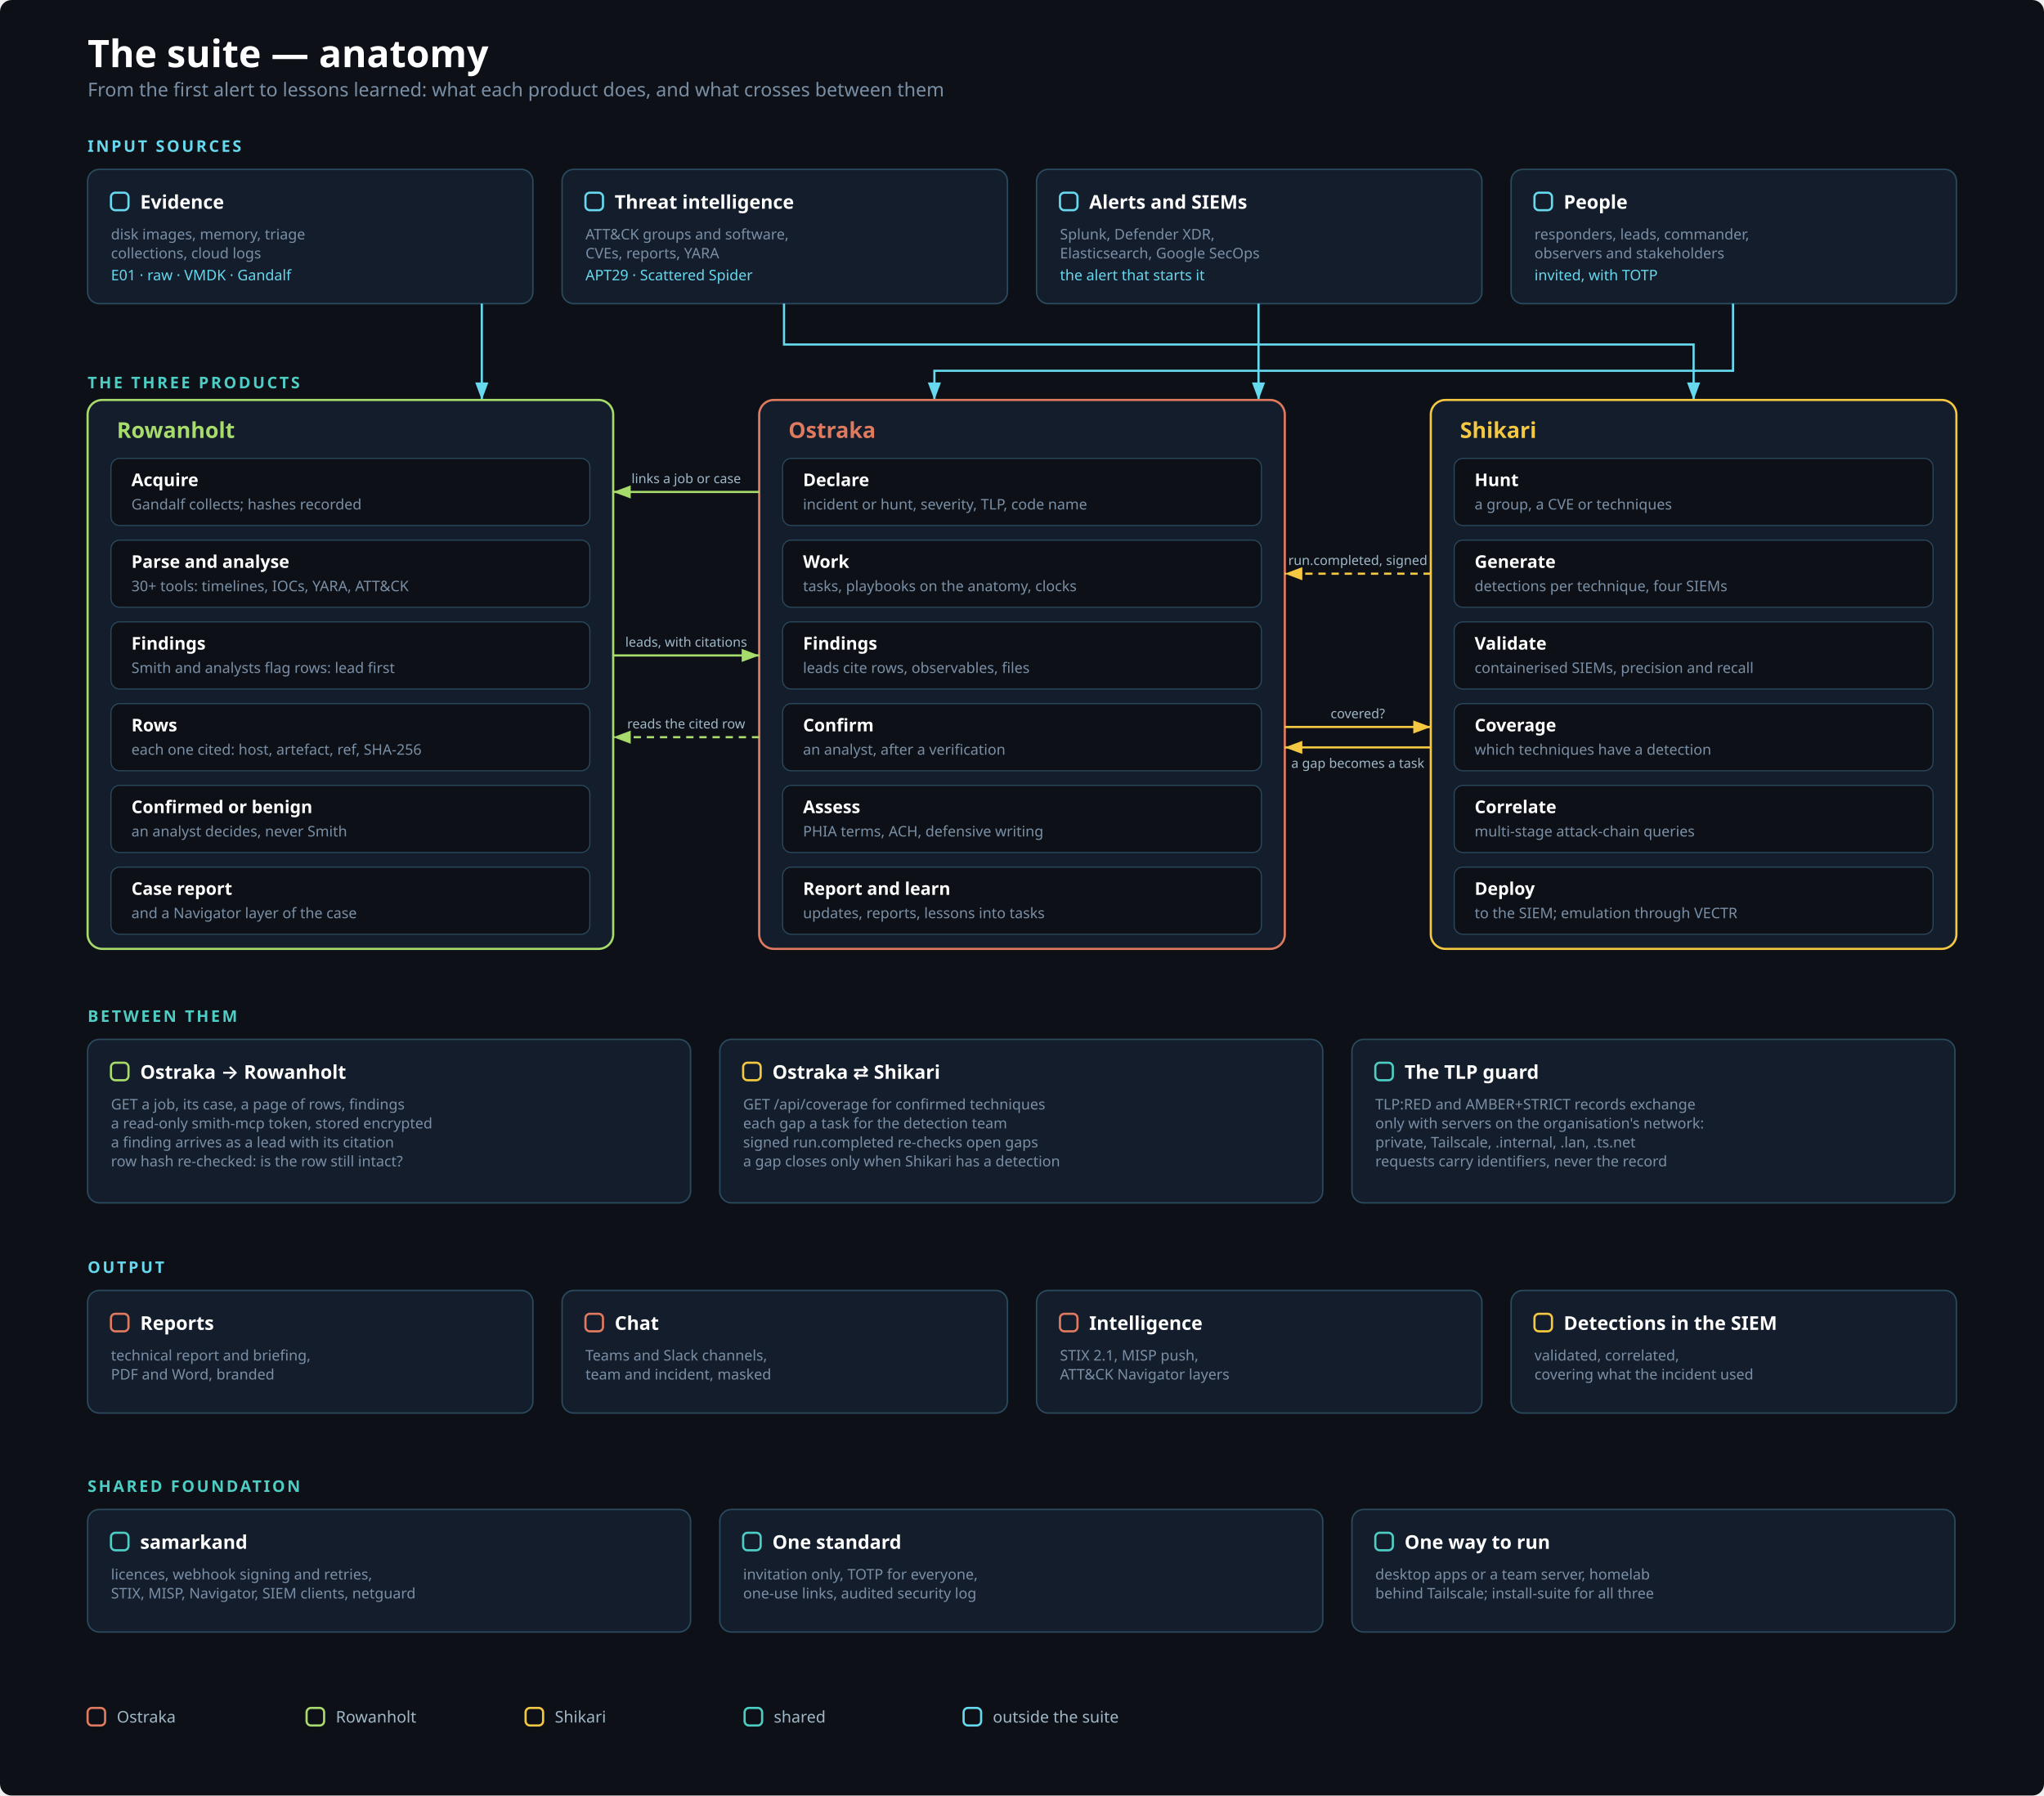
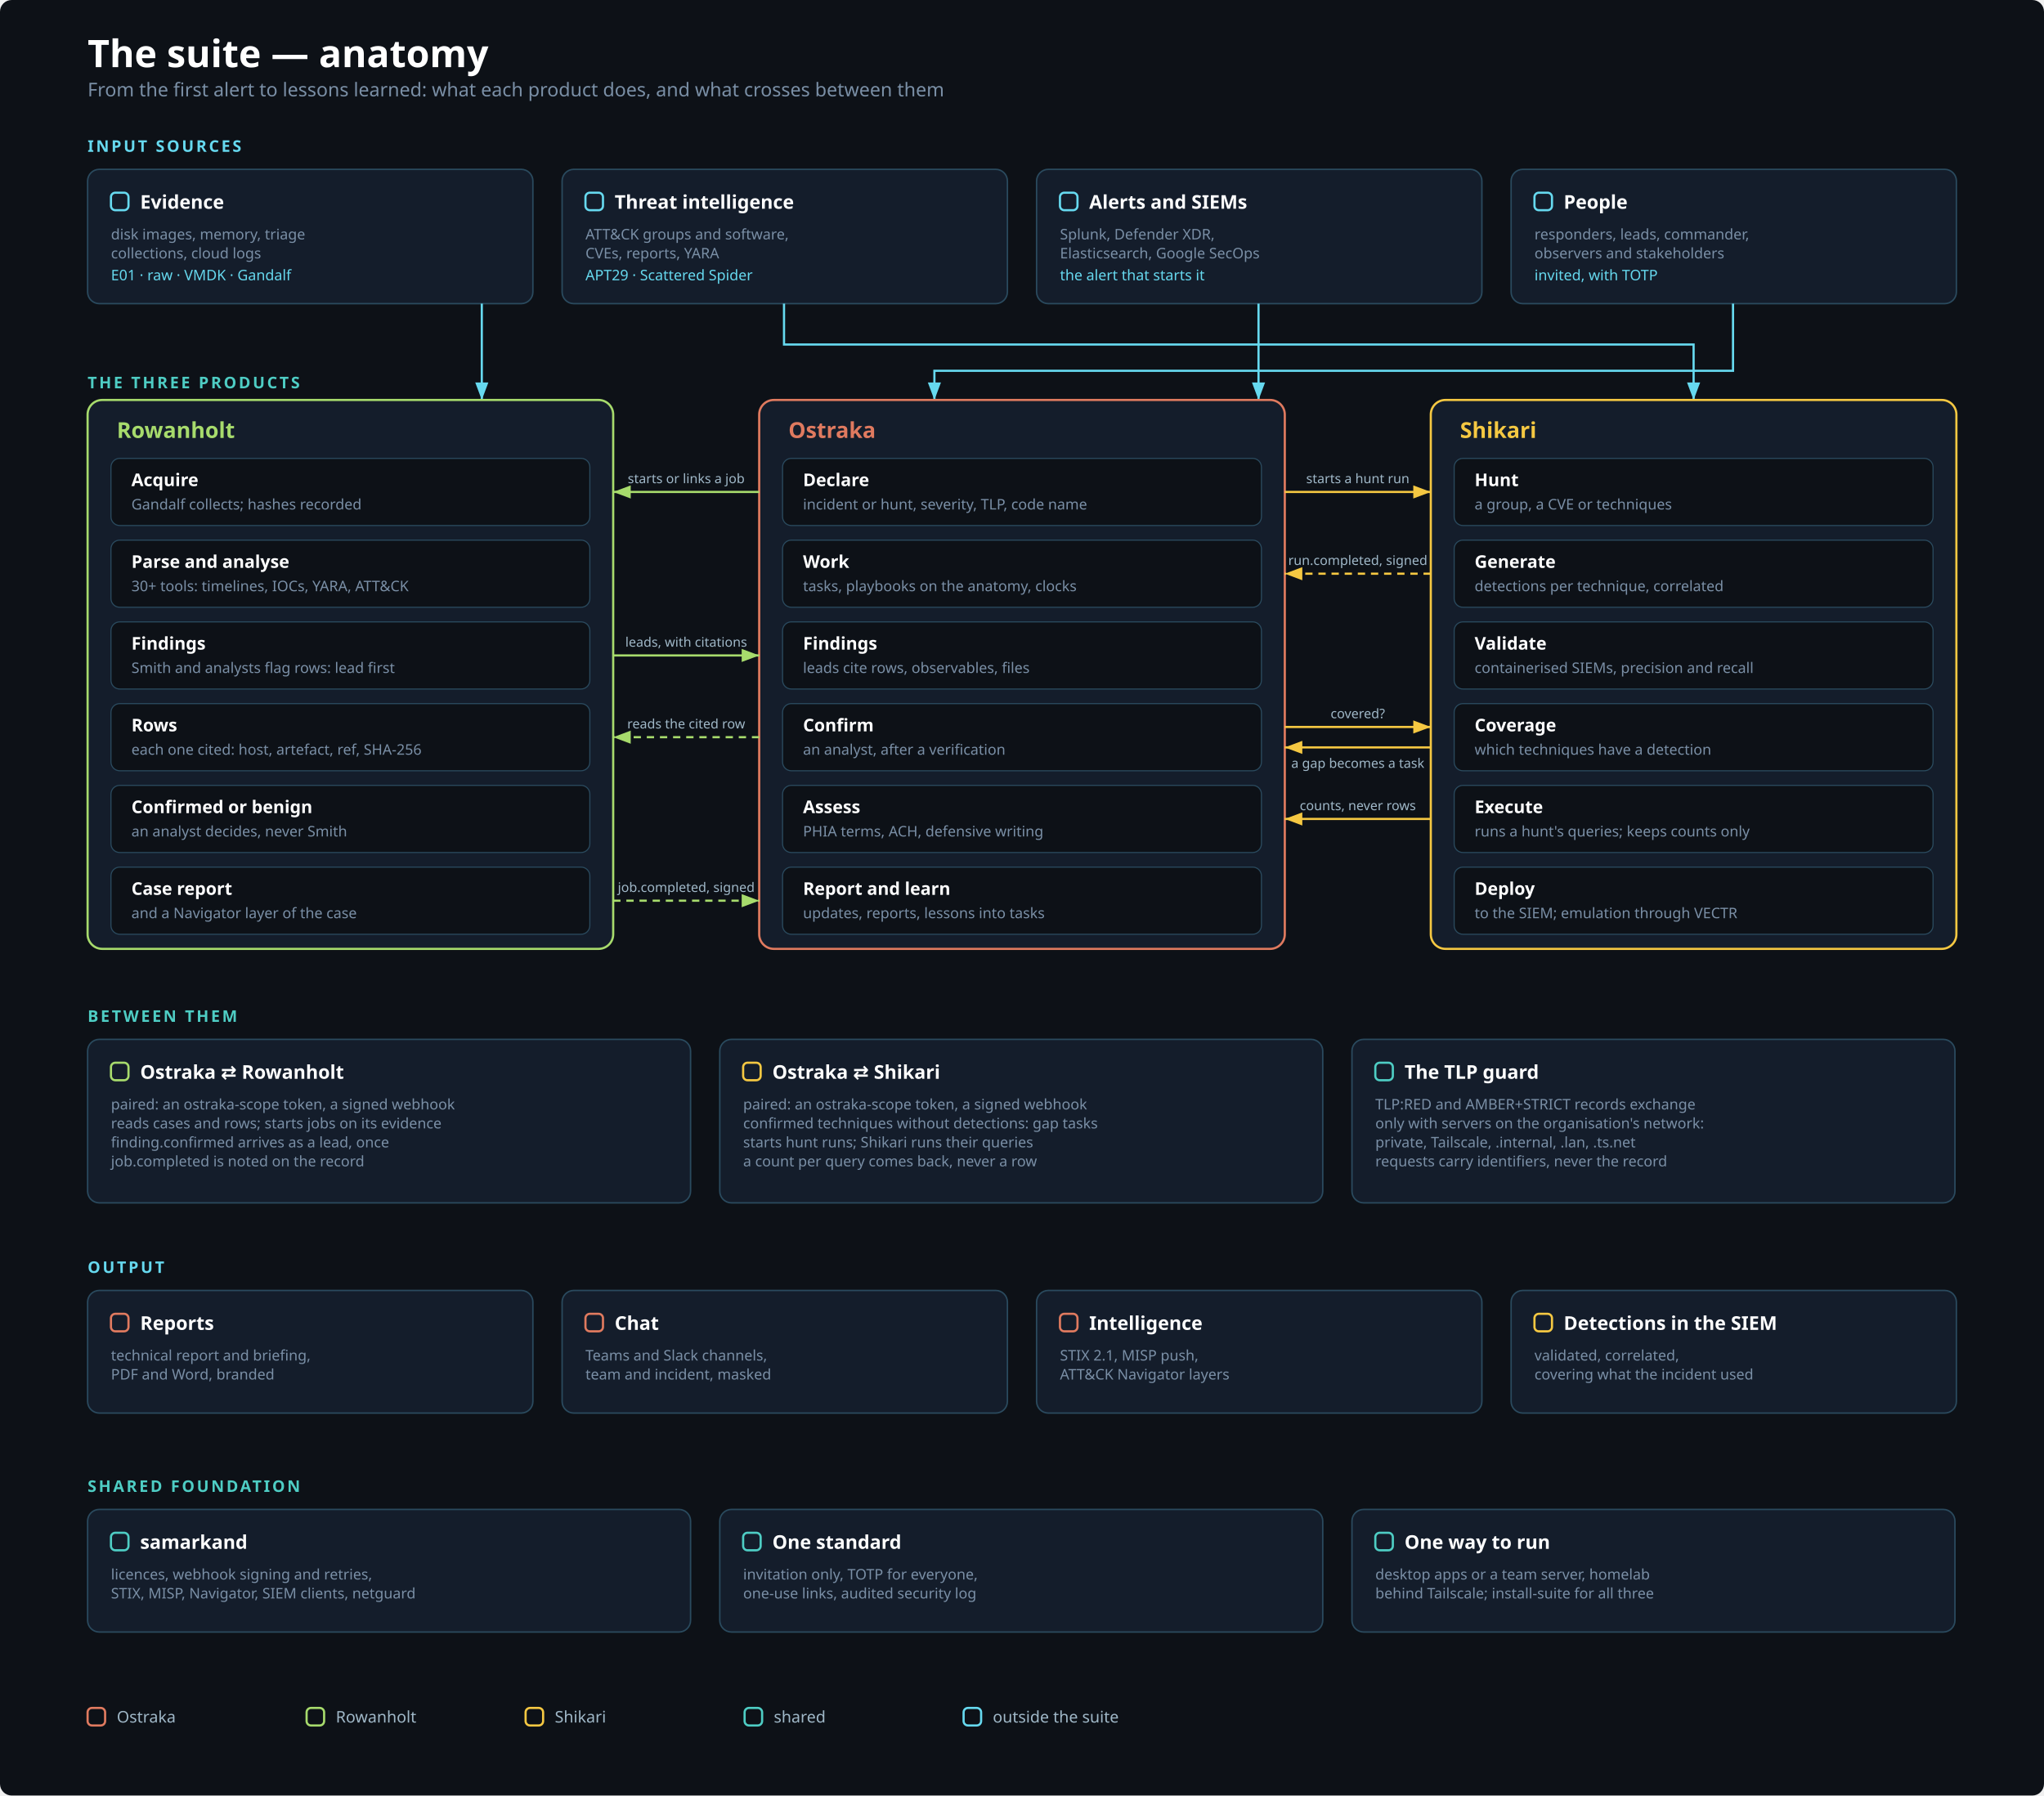
<svg xmlns="http://www.w3.org/2000/svg" viewBox="0 0 1400 1230" font-family="'Segoe UI', 'SF Pro Display', -apple-system, sans-serif">
  <defs>
    <marker id="a66d9ef" markerWidth="8" markerHeight="6" refX="8" refY="3" orient="auto">
      <path d="M0,0 L8,3 L0,6" fill="#66d9ef" />
    </marker>
    <marker id="a66d9efs" markerWidth="8" markerHeight="6" refX="0" refY="3" orient="auto">
      <path d="M8,0 L0,3 L8,6" fill="#66d9ef" />
    </marker>
    <marker id="aa7db6c" markerWidth="8" markerHeight="6" refX="8" refY="3" orient="auto">
      <path d="M0,0 L8,3 L0,6" fill="#a7db6c" />
    </marker>
    <marker id="aa7db6cs" markerWidth="8" markerHeight="6" refX="0" refY="3" orient="auto">
      <path d="M8,0 L0,3 L8,6" fill="#a7db6c" />
    </marker>
    <marker id="af5c842" markerWidth="8" markerHeight="6" refX="8" refY="3" orient="auto">
      <path d="M0,0 L8,3 L0,6" fill="#f5c842" />
    </marker>
    <marker id="af5c842s" markerWidth="8" markerHeight="6" refX="0" refY="3" orient="auto">
      <path d="M8,0 L0,3 L8,6" fill="#f5c842" />
    </marker>
  </defs>
  <rect x="0" y="0" width="1400" height="1230" rx="8" fill="#0d1117" />
  <text x="60" y="46" font-size="26" font-weight="700" fill="#ffffff" text-anchor="start">The suite — anatomy</text>
  <text x="60" y="66" font-size="13" font-weight="400" fill="#7a8fa6" text-anchor="start">From the first alert to lessons learned: what each product does, and what crosses between them</text>
  <text x="60" y="104" font-size="11" font-weight="600" fill="#66d9ef" text-anchor="start" letter-spacing="1.5">INPUT SOURCES</text>
  <rect x="60" y="116" width="305" height="92" rx="8" fill="#141d2b" stroke="#2a4a5e" stroke-width="1" />
  <rect x="76" y="132" width="12" height="12" rx="3" fill="none" stroke="#66d9ef" stroke-width="1.5" />
  <text x="96" y="143" font-size="13" font-weight="600" fill="#ffffff" text-anchor="start">Evidence</text>
  <text x="76" y="164" font-size="10" font-weight="400" fill="#7a8fa6" text-anchor="start">disk images, memory, triage</text>
  <text x="76" y="177" font-size="10" font-weight="400" fill="#7a8fa6" text-anchor="start">collections, cloud logs</text>
  <text x="76" y="192" font-size="10" font-weight="400" fill="#66d9ef" text-anchor="start">E01 · raw · VMDK · Gandalf</text>
  <rect x="385" y="116" width="305" height="92" rx="8" fill="#141d2b" stroke="#2a4a5e" stroke-width="1" />
  <rect x="401" y="132" width="12" height="12" rx="3" fill="none" stroke="#66d9ef" stroke-width="1.5" />
  <text x="421" y="143" font-size="13" font-weight="600" fill="#ffffff" text-anchor="start">Threat intelligence</text>
  <text x="401" y="164" font-size="10" font-weight="400" fill="#7a8fa6" text-anchor="start">ATT&amp;CK groups and software,</text>
  <text x="401" y="177" font-size="10" font-weight="400" fill="#7a8fa6" text-anchor="start">CVEs, reports, YARA</text>
  <text x="401" y="192" font-size="10" font-weight="400" fill="#66d9ef" text-anchor="start">APT29 · Scattered Spider</text>
  <rect x="710" y="116" width="305" height="92" rx="8" fill="#141d2b" stroke="#2a4a5e" stroke-width="1" />
  <rect x="726" y="132" width="12" height="12" rx="3" fill="none" stroke="#66d9ef" stroke-width="1.5" />
  <text x="746" y="143" font-size="13" font-weight="600" fill="#ffffff" text-anchor="start">Alerts and SIEMs</text>
  <text x="726" y="164" font-size="10" font-weight="400" fill="#7a8fa6" text-anchor="start">Splunk, Defender XDR,</text>
  <text x="726" y="177" font-size="10" font-weight="400" fill="#7a8fa6" text-anchor="start">Elasticsearch, Google SecOps</text>
  <text x="726" y="192" font-size="10" font-weight="400" fill="#66d9ef" text-anchor="start">the alert that starts it</text>
  <rect x="1035" y="116" width="305" height="92" rx="8" fill="#141d2b" stroke="#2a4a5e" stroke-width="1" />
  <rect x="1051" y="132" width="12" height="12" rx="3" fill="none" stroke="#66d9ef" stroke-width="1.5" />
  <text x="1071" y="143" font-size="13" font-weight="600" fill="#ffffff" text-anchor="start">People</text>
  <text x="1051" y="164" font-size="10" font-weight="400" fill="#7a8fa6" text-anchor="start">responders, leads, commander,</text>
  <text x="1051" y="177" font-size="10" font-weight="400" fill="#7a8fa6" text-anchor="start">observers and stakeholders</text>
  <text x="1051" y="192" font-size="10" font-weight="400" fill="#66d9ef" text-anchor="start">invited, with TOTP</text>
  <path d="M330,208 L330,274" fill="none" stroke="#66d9ef" stroke-width="1.5" marker-end="url(#a66d9ef)" />
  <path d="M537,208 L537,236 L1160,236 L1160,274" fill="none" stroke="#66d9ef" stroke-width="1.5" marker-end="url(#a66d9ef)" />
  <path d="M862,208 L862,274" fill="none" stroke="#66d9ef" stroke-width="1.5" marker-end="url(#a66d9ef)" />
  <path d="M1187,208 L1187,254 L640,254 L640,274" fill="none" stroke="#66d9ef" stroke-width="1.5" marker-end="url(#a66d9ef)" />
  <text x="60" y="266" font-size="11" font-weight="600" fill="#4ecdc4" text-anchor="start" letter-spacing="1.5">THE THREE PRODUCTS</text>
  <rect x="60" y="274" width="360" height="376" rx="10" fill="#141d2b" stroke="#a7db6c" stroke-width="1.5" />
  <text x="80" y="300" font-size="15" font-weight="700" fill="#a7db6c" text-anchor="start">Rowanholt</text>
  <rect x="76" y="314" width="328" height="46" rx="6" fill="#0d1117" stroke="#2a4a5e" stroke-width="0.75" />
  <text x="90" y="333" font-size="12" font-weight="600" fill="#ffffff" text-anchor="start">Acquire</text>
  <text x="90" y="349" font-size="10" font-weight="400" fill="#7a8fa6" text-anchor="start">Gandalf collects; hashes recorded</text>
  <rect x="76" y="370" width="328" height="46" rx="6" fill="#0d1117" stroke="#2a4a5e" stroke-width="0.75" />
  <text x="90" y="389" font-size="12" font-weight="600" fill="#ffffff" text-anchor="start">Parse and analyse</text>
  <text x="90" y="405" font-size="10" font-weight="400" fill="#7a8fa6" text-anchor="start">30+ tools: timelines, IOCs, YARA, ATT&amp;CK</text>
  <rect x="76" y="426" width="328" height="46" rx="6" fill="#0d1117" stroke="#2a4a5e" stroke-width="0.75" />
  <text x="90" y="445" font-size="12" font-weight="600" fill="#ffffff" text-anchor="start">Findings</text>
  <text x="90" y="461" font-size="10" font-weight="400" fill="#7a8fa6" text-anchor="start">Smith and analysts flag rows: lead first</text>
  <rect x="76" y="482" width="328" height="46" rx="6" fill="#0d1117" stroke="#2a4a5e" stroke-width="0.75" />
  <text x="90" y="501" font-size="12" font-weight="600" fill="#ffffff" text-anchor="start">Rows</text>
  <text x="90" y="517" font-size="10" font-weight="400" fill="#7a8fa6" text-anchor="start">each one cited: host, artefact, ref, SHA-256</text>
  <rect x="76" y="538" width="328" height="46" rx="6" fill="#0d1117" stroke="#2a4a5e" stroke-width="0.75" />
  <text x="90" y="557" font-size="12" font-weight="600" fill="#ffffff" text-anchor="start">Confirmed or benign</text>
  <text x="90" y="573" font-size="10" font-weight="400" fill="#7a8fa6" text-anchor="start">an analyst decides, never Smith</text>
  <rect x="76" y="594" width="328" height="46" rx="6" fill="#0d1117" stroke="#2a4a5e" stroke-width="0.75" />
  <text x="90" y="613" font-size="12" font-weight="600" fill="#ffffff" text-anchor="start">Case report</text>
  <text x="90" y="629" font-size="10" font-weight="400" fill="#7a8fa6" text-anchor="start">and a Navigator layer of the case</text>
  <rect x="520" y="274" width="360" height="376" rx="10" fill="#141d2b" stroke="#e07a5f" stroke-width="1.5" />
  <text x="540" y="300" font-size="15" font-weight="700" fill="#e07a5f" text-anchor="start">Ostraka</text>
  <rect x="536" y="314" width="328" height="46" rx="6" fill="#0d1117" stroke="#2a4a5e" stroke-width="0.75" />
  <text x="550" y="333" font-size="12" font-weight="600" fill="#ffffff" text-anchor="start">Declare</text>
  <text x="550" y="349" font-size="10" font-weight="400" fill="#7a8fa6" text-anchor="start">incident or hunt, severity, TLP, code name</text>
  <rect x="536" y="370" width="328" height="46" rx="6" fill="#0d1117" stroke="#2a4a5e" stroke-width="0.75" />
  <text x="550" y="389" font-size="12" font-weight="600" fill="#ffffff" text-anchor="start">Work</text>
  <text x="550" y="405" font-size="10" font-weight="400" fill="#7a8fa6" text-anchor="start">tasks, playbooks on the anatomy, clocks</text>
  <rect x="536" y="426" width="328" height="46" rx="6" fill="#0d1117" stroke="#2a4a5e" stroke-width="0.75" />
  <text x="550" y="445" font-size="12" font-weight="600" fill="#ffffff" text-anchor="start">Findings</text>
  <text x="550" y="461" font-size="10" font-weight="400" fill="#7a8fa6" text-anchor="start">leads cite rows, observables, files</text>
  <rect x="536" y="482" width="328" height="46" rx="6" fill="#0d1117" stroke="#2a4a5e" stroke-width="0.75" />
  <text x="550" y="501" font-size="12" font-weight="600" fill="#ffffff" text-anchor="start">Confirm</text>
  <text x="550" y="517" font-size="10" font-weight="400" fill="#7a8fa6" text-anchor="start">an analyst, after a verification</text>
  <rect x="536" y="538" width="328" height="46" rx="6" fill="#0d1117" stroke="#2a4a5e" stroke-width="0.75" />
  <text x="550" y="557" font-size="12" font-weight="600" fill="#ffffff" text-anchor="start">Assess</text>
  <text x="550" y="573" font-size="10" font-weight="400" fill="#7a8fa6" text-anchor="start">PHIA terms, ACH, defensive writing</text>
  <rect x="536" y="594" width="328" height="46" rx="6" fill="#0d1117" stroke="#2a4a5e" stroke-width="0.75" />
  <text x="550" y="613" font-size="12" font-weight="600" fill="#ffffff" text-anchor="start">Report and learn</text>
  <text x="550" y="629" font-size="10" font-weight="400" fill="#7a8fa6" text-anchor="start">updates, reports, lessons into tasks</text>
  <rect x="980" y="274" width="360" height="376" rx="10" fill="#141d2b" stroke="#f5c842" stroke-width="1.5" />
  <text x="1000" y="300" font-size="15" font-weight="700" fill="#f5c842" text-anchor="start">Shikari</text>
  <rect x="996" y="314" width="328" height="46" rx="6" fill="#0d1117" stroke="#2a4a5e" stroke-width="0.75" />
  <text x="1010" y="333" font-size="12" font-weight="600" fill="#ffffff" text-anchor="start">Hunt</text>
  <text x="1010" y="349" font-size="10" font-weight="400" fill="#7a8fa6" text-anchor="start">a group, a CVE or techniques</text>
  <rect x="996" y="370" width="328" height="46" rx="6" fill="#0d1117" stroke="#2a4a5e" stroke-width="0.75" />
  <text x="1010" y="389" font-size="12" font-weight="600" fill="#ffffff" text-anchor="start">Generate</text>
-   <text x="1010" y="405" font-size="10" font-weight="400" fill="#7a8fa6" text-anchor="start">detections per technique, four SIEMs</text>
+   <text x="1010" y="405" font-size="10" font-weight="400" fill="#7a8fa6" text-anchor="start">detections per technique, correlated</text>
  <rect x="996" y="426" width="328" height="46" rx="6" fill="#0d1117" stroke="#2a4a5e" stroke-width="0.75" />
  <text x="1010" y="445" font-size="12" font-weight="600" fill="#ffffff" text-anchor="start">Validate</text>
  <text x="1010" y="461" font-size="10" font-weight="400" fill="#7a8fa6" text-anchor="start">containerised SIEMs, precision and recall</text>
  <rect x="996" y="482" width="328" height="46" rx="6" fill="#0d1117" stroke="#2a4a5e" stroke-width="0.75" />
  <text x="1010" y="501" font-size="12" font-weight="600" fill="#ffffff" text-anchor="start">Coverage</text>
  <text x="1010" y="517" font-size="10" font-weight="400" fill="#7a8fa6" text-anchor="start">which techniques have a detection</text>
  <rect x="996" y="538" width="328" height="46" rx="6" fill="#0d1117" stroke="#2a4a5e" stroke-width="0.75" />
-   <text x="1010" y="557" font-size="12" font-weight="600" fill="#ffffff" text-anchor="start">Correlate</text>
-   <text x="1010" y="573" font-size="10" font-weight="400" fill="#7a8fa6" text-anchor="start">multi-stage attack-chain queries</text>
+   <text x="1010" y="557" font-size="12" font-weight="600" fill="#ffffff" text-anchor="start">Execute</text>
+   <text x="1010" y="573" font-size="10" font-weight="400" fill="#7a8fa6" text-anchor="start">runs a hunt's queries; keeps counts only</text>
  <rect x="996" y="594" width="328" height="46" rx="6" fill="#0d1117" stroke="#2a4a5e" stroke-width="0.75" />
  <text x="1010" y="613" font-size="12" font-weight="600" fill="#ffffff" text-anchor="start">Deploy</text>
  <text x="1010" y="629" font-size="10" font-weight="400" fill="#7a8fa6" text-anchor="start">to the SIEM; emulation through VECTR</text>
  <path d="M520,337 L420,337" fill="none" stroke="#a7db6c" stroke-width="1.5" marker-end="url(#aa7db6c)" />
-   <text x="470.0" y="331" font-size="9" font-weight="500" fill="#a0b8c8" text-anchor="middle">links a job or case</text>
+   <text x="470.0" y="331" font-size="9" font-weight="500" fill="#a0b8c8" text-anchor="middle">starts or links a job</text>
  <path d="M420,449 L520,449" fill="none" stroke="#a7db6c" stroke-width="1.5" marker-end="url(#aa7db6c)" />
  <text x="470.0" y="443" font-size="9" font-weight="500" fill="#a0b8c8" text-anchor="middle">leads, with citations</text>
  <path d="M520,505 L420,505" fill="none" stroke="#a7db6c" stroke-width="1.5" stroke-dasharray="5 4" marker-end="url(#aa7db6c)" />
  <text x="470.0" y="499" font-size="9" font-weight="500" fill="#a0b8c8" text-anchor="middle">reads the cited row</text>
+   <path d="M420,617 L520,617" fill="none" stroke="#a7db6c" stroke-width="1.5" stroke-dasharray="5 4" marker-end="url(#aa7db6c)" />
+   <text x="470.0" y="611" font-size="9" font-weight="500" fill="#a0b8c8" text-anchor="middle">job.completed, signed</text>
+   <path d="M880,337 L980,337" fill="none" stroke="#f5c842" stroke-width="1.5" marker-end="url(#af5c842)" />
+   <text x="930.0" y="331" font-size="9" font-weight="500" fill="#a0b8c8" text-anchor="middle">starts a hunt run</text>
  <path d="M980,393 L880,393" fill="none" stroke="#f5c842" stroke-width="1.5" stroke-dasharray="5 4" marker-end="url(#af5c842)" />
  <text x="930.0" y="387" font-size="9" font-weight="500" fill="#a0b8c8" text-anchor="middle">run.completed, signed</text>
  <path d="M880,498 L980,498" fill="none" stroke="#f5c842" stroke-width="1.5" marker-end="url(#af5c842)" />
  <text x="930.0" y="492" font-size="9" font-weight="500" fill="#a0b8c8" text-anchor="middle">covered?</text>
  <path d="M980,512 L880,512" fill="none" stroke="#f5c842" stroke-width="1.5" marker-end="url(#af5c842)" />
  <text x="930.0" y="526" font-size="9" font-weight="500" fill="#a0b8c8" text-anchor="middle">a gap becomes a task</text>
+   <path d="M980,561 L880,561" fill="none" stroke="#f5c842" stroke-width="1.5" marker-end="url(#af5c842)" />
+   <text x="930.0" y="555" font-size="9" font-weight="500" fill="#a0b8c8" text-anchor="middle">counts, never rows</text>
  <text x="60" y="700" font-size="11" font-weight="600" fill="#4ecdc4" text-anchor="start" letter-spacing="1.5">BETWEEN THEM</text>
  <rect x="60" y="712" width="413" height="112" rx="8" fill="#141d2b" stroke="#2a4a5e" stroke-width="1" />
  <rect x="76" y="728" width="12" height="12" rx="3" fill="none" stroke="#a7db6c" stroke-width="1.5" />
-   <text x="96" y="739" font-size="13" font-weight="600" fill="#ffffff" text-anchor="start">Ostraka → Rowanholt</text>
-   <text x="76" y="760" font-size="10" font-weight="400" fill="#7a8fa6" text-anchor="start">GET a job, its case, a page of rows, findings</text>
-   <text x="76" y="773" font-size="10" font-weight="400" fill="#7a8fa6" text-anchor="start">a read-only smith-mcp token, stored encrypted</text>
-   <text x="76" y="786" font-size="10" font-weight="400" fill="#7a8fa6" text-anchor="start">a finding arrives as a lead with its citation</text>
-   <text x="76" y="799" font-size="10" font-weight="400" fill="#7a8fa6" text-anchor="start">row hash re-checked: is the row still intact?</text>
+   <text x="96" y="739" font-size="13" font-weight="600" fill="#ffffff" text-anchor="start">Ostraka ⇄ Rowanholt</text>
+   <text x="76" y="760" font-size="10" font-weight="400" fill="#7a8fa6" text-anchor="start">paired: an ostraka-scope token, a signed webhook</text>
+   <text x="76" y="773" font-size="10" font-weight="400" fill="#7a8fa6" text-anchor="start">reads cases and rows; starts jobs on its evidence</text>
+   <text x="76" y="786" font-size="10" font-weight="400" fill="#7a8fa6" text-anchor="start">finding.confirmed arrives as a lead, once</text>
+   <text x="76" y="799" font-size="10" font-weight="400" fill="#7a8fa6" text-anchor="start">job.completed is noted on the record</text>
  <rect x="493" y="712" width="413" height="112" rx="8" fill="#141d2b" stroke="#2a4a5e" stroke-width="1" />
  <rect x="509" y="728" width="12" height="12" rx="3" fill="none" stroke="#f5c842" stroke-width="1.5" />
  <text x="529" y="739" font-size="13" font-weight="600" fill="#ffffff" text-anchor="start">Ostraka ⇄ Shikari</text>
-   <text x="509" y="760" font-size="10" font-weight="400" fill="#7a8fa6" text-anchor="start">GET /api/coverage for confirmed techniques</text>
-   <text x="509" y="773" font-size="10" font-weight="400" fill="#7a8fa6" text-anchor="start">each gap a task for the detection team</text>
-   <text x="509" y="786" font-size="10" font-weight="400" fill="#7a8fa6" text-anchor="start">signed run.completed re-checks open gaps</text>
-   <text x="509" y="799" font-size="10" font-weight="400" fill="#7a8fa6" text-anchor="start">a gap closes only when Shikari has a detection</text>
+   <text x="509" y="760" font-size="10" font-weight="400" fill="#7a8fa6" text-anchor="start">paired: an ostraka-scope token, a signed webhook</text>
+   <text x="509" y="773" font-size="10" font-weight="400" fill="#7a8fa6" text-anchor="start">confirmed techniques without detections: gap tasks</text>
+   <text x="509" y="786" font-size="10" font-weight="400" fill="#7a8fa6" text-anchor="start">starts hunt runs; Shikari runs their queries</text>
+   <text x="509" y="799" font-size="10" font-weight="400" fill="#7a8fa6" text-anchor="start">a count per query comes back, never a row</text>
  <rect x="926" y="712" width="413" height="112" rx="8" fill="#141d2b" stroke="#2a4a5e" stroke-width="1" />
  <rect x="942" y="728" width="12" height="12" rx="3" fill="none" stroke="#4ecdc4" stroke-width="1.5" />
  <text x="962" y="739" font-size="13" font-weight="600" fill="#ffffff" text-anchor="start">The TLP guard</text>
  <text x="942" y="760" font-size="10" font-weight="400" fill="#7a8fa6" text-anchor="start">TLP:RED and AMBER+STRICT records exchange</text>
  <text x="942" y="773" font-size="10" font-weight="400" fill="#7a8fa6" text-anchor="start">only with servers on the organisation's network:</text>
  <text x="942" y="786" font-size="10" font-weight="400" fill="#7a8fa6" text-anchor="start">private, Tailscale, .internal, .lan, .ts.net</text>
  <text x="942" y="799" font-size="10" font-weight="400" fill="#7a8fa6" text-anchor="start">requests carry identifiers, never the record</text>
  <text x="60" y="872" font-size="11" font-weight="600" fill="#66d9ef" text-anchor="start" letter-spacing="1.5">OUTPUT</text>
  <rect x="60" y="884" width="305" height="84" rx="8" fill="#141d2b" stroke="#2a4a5e" stroke-width="1" />
  <rect x="76" y="900" width="12" height="12" rx="3" fill="none" stroke="#e07a5f" stroke-width="1.5" />
  <text x="96" y="911" font-size="13" font-weight="600" fill="#ffffff" text-anchor="start">Reports</text>
  <text x="76" y="932" font-size="10" font-weight="400" fill="#7a8fa6" text-anchor="start">technical report and briefing,</text>
  <text x="76" y="945" font-size="10" font-weight="400" fill="#7a8fa6" text-anchor="start">PDF and Word, branded</text>
  <rect x="385" y="884" width="305" height="84" rx="8" fill="#141d2b" stroke="#2a4a5e" stroke-width="1" />
  <rect x="401" y="900" width="12" height="12" rx="3" fill="none" stroke="#e07a5f" stroke-width="1.5" />
  <text x="421" y="911" font-size="13" font-weight="600" fill="#ffffff" text-anchor="start">Chat</text>
  <text x="401" y="932" font-size="10" font-weight="400" fill="#7a8fa6" text-anchor="start">Teams and Slack channels,</text>
  <text x="401" y="945" font-size="10" font-weight="400" fill="#7a8fa6" text-anchor="start">team and incident, masked</text>
  <rect x="710" y="884" width="305" height="84" rx="8" fill="#141d2b" stroke="#2a4a5e" stroke-width="1" />
  <rect x="726" y="900" width="12" height="12" rx="3" fill="none" stroke="#e07a5f" stroke-width="1.5" />
  <text x="746" y="911" font-size="13" font-weight="600" fill="#ffffff" text-anchor="start">Intelligence</text>
  <text x="726" y="932" font-size="10" font-weight="400" fill="#7a8fa6" text-anchor="start">STIX 2.1, MISP push,</text>
  <text x="726" y="945" font-size="10" font-weight="400" fill="#7a8fa6" text-anchor="start">ATT&amp;CK Navigator layers</text>
  <rect x="1035" y="884" width="305" height="84" rx="8" fill="#141d2b" stroke="#2a4a5e" stroke-width="1" />
  <rect x="1051" y="900" width="12" height="12" rx="3" fill="none" stroke="#f5c842" stroke-width="1.5" />
  <text x="1071" y="911" font-size="13" font-weight="600" fill="#ffffff" text-anchor="start">Detections in the SIEM</text>
  <text x="1051" y="932" font-size="10" font-weight="400" fill="#7a8fa6" text-anchor="start">validated, correlated,</text>
  <text x="1051" y="945" font-size="10" font-weight="400" fill="#7a8fa6" text-anchor="start">covering what the incident used</text>
  <text x="60" y="1022" font-size="11" font-weight="600" fill="#4ecdc4" text-anchor="start" letter-spacing="1.5">SHARED FOUNDATION</text>
  <rect x="60" y="1034" width="413" height="84" rx="8" fill="#141d2b" stroke="#2a4a5e" stroke-width="1" />
  <rect x="76" y="1050" width="12" height="12" rx="3" fill="none" stroke="#4ecdc4" stroke-width="1.5" />
  <text x="96" y="1061" font-size="13" font-weight="600" fill="#ffffff" text-anchor="start">samarkand</text>
  <text x="76" y="1082" font-size="10" font-weight="400" fill="#7a8fa6" text-anchor="start">licences, webhook signing and retries,</text>
  <text x="76" y="1095" font-size="10" font-weight="400" fill="#7a8fa6" text-anchor="start">STIX, MISP, Navigator, SIEM clients, netguard</text>
  <rect x="493" y="1034" width="413" height="84" rx="8" fill="#141d2b" stroke="#2a4a5e" stroke-width="1" />
  <rect x="509" y="1050" width="12" height="12" rx="3" fill="none" stroke="#4ecdc4" stroke-width="1.5" />
  <text x="529" y="1061" font-size="13" font-weight="600" fill="#ffffff" text-anchor="start">One standard</text>
  <text x="509" y="1082" font-size="10" font-weight="400" fill="#7a8fa6" text-anchor="start">invitation only, TOTP for everyone,</text>
  <text x="509" y="1095" font-size="10" font-weight="400" fill="#7a8fa6" text-anchor="start">one-use links, audited security log</text>
  <rect x="926" y="1034" width="413" height="84" rx="8" fill="#141d2b" stroke="#2a4a5e" stroke-width="1" />
  <rect x="942" y="1050" width="12" height="12" rx="3" fill="none" stroke="#4ecdc4" stroke-width="1.5" />
  <text x="962" y="1061" font-size="13" font-weight="600" fill="#ffffff" text-anchor="start">One way to run</text>
  <text x="942" y="1082" font-size="10" font-weight="400" fill="#7a8fa6" text-anchor="start">desktop apps or a team server, homelab</text>
  <text x="942" y="1095" font-size="10" font-weight="400" fill="#7a8fa6" text-anchor="start">behind Tailscale; install-suite for all three</text>
  <rect x="60" y="1170" width="12" height="12" rx="3" fill="none" stroke="#e07a5f" stroke-width="1.5" />
  <text x="80" y="1180" font-size="11" font-weight="400" fill="#a0b8c8" text-anchor="start">Ostraka</text>
  <rect x="210" y="1170" width="12" height="12" rx="3" fill="none" stroke="#a7db6c" stroke-width="1.5" />
  <text x="230" y="1180" font-size="11" font-weight="400" fill="#a0b8c8" text-anchor="start">Rowanholt</text>
  <rect x="360" y="1170" width="12" height="12" rx="3" fill="none" stroke="#f5c842" stroke-width="1.5" />
  <text x="380" y="1180" font-size="11" font-weight="400" fill="#a0b8c8" text-anchor="start">Shikari</text>
  <rect x="510" y="1170" width="12" height="12" rx="3" fill="none" stroke="#4ecdc4" stroke-width="1.5" />
  <text x="530" y="1180" font-size="11" font-weight="400" fill="#a0b8c8" text-anchor="start">shared</text>
  <rect x="660" y="1170" width="12" height="12" rx="3" fill="none" stroke="#66d9ef" stroke-width="1.5" />
  <text x="680" y="1180" font-size="11" font-weight="400" fill="#a0b8c8" text-anchor="start">outside the suite</text>
</svg>
